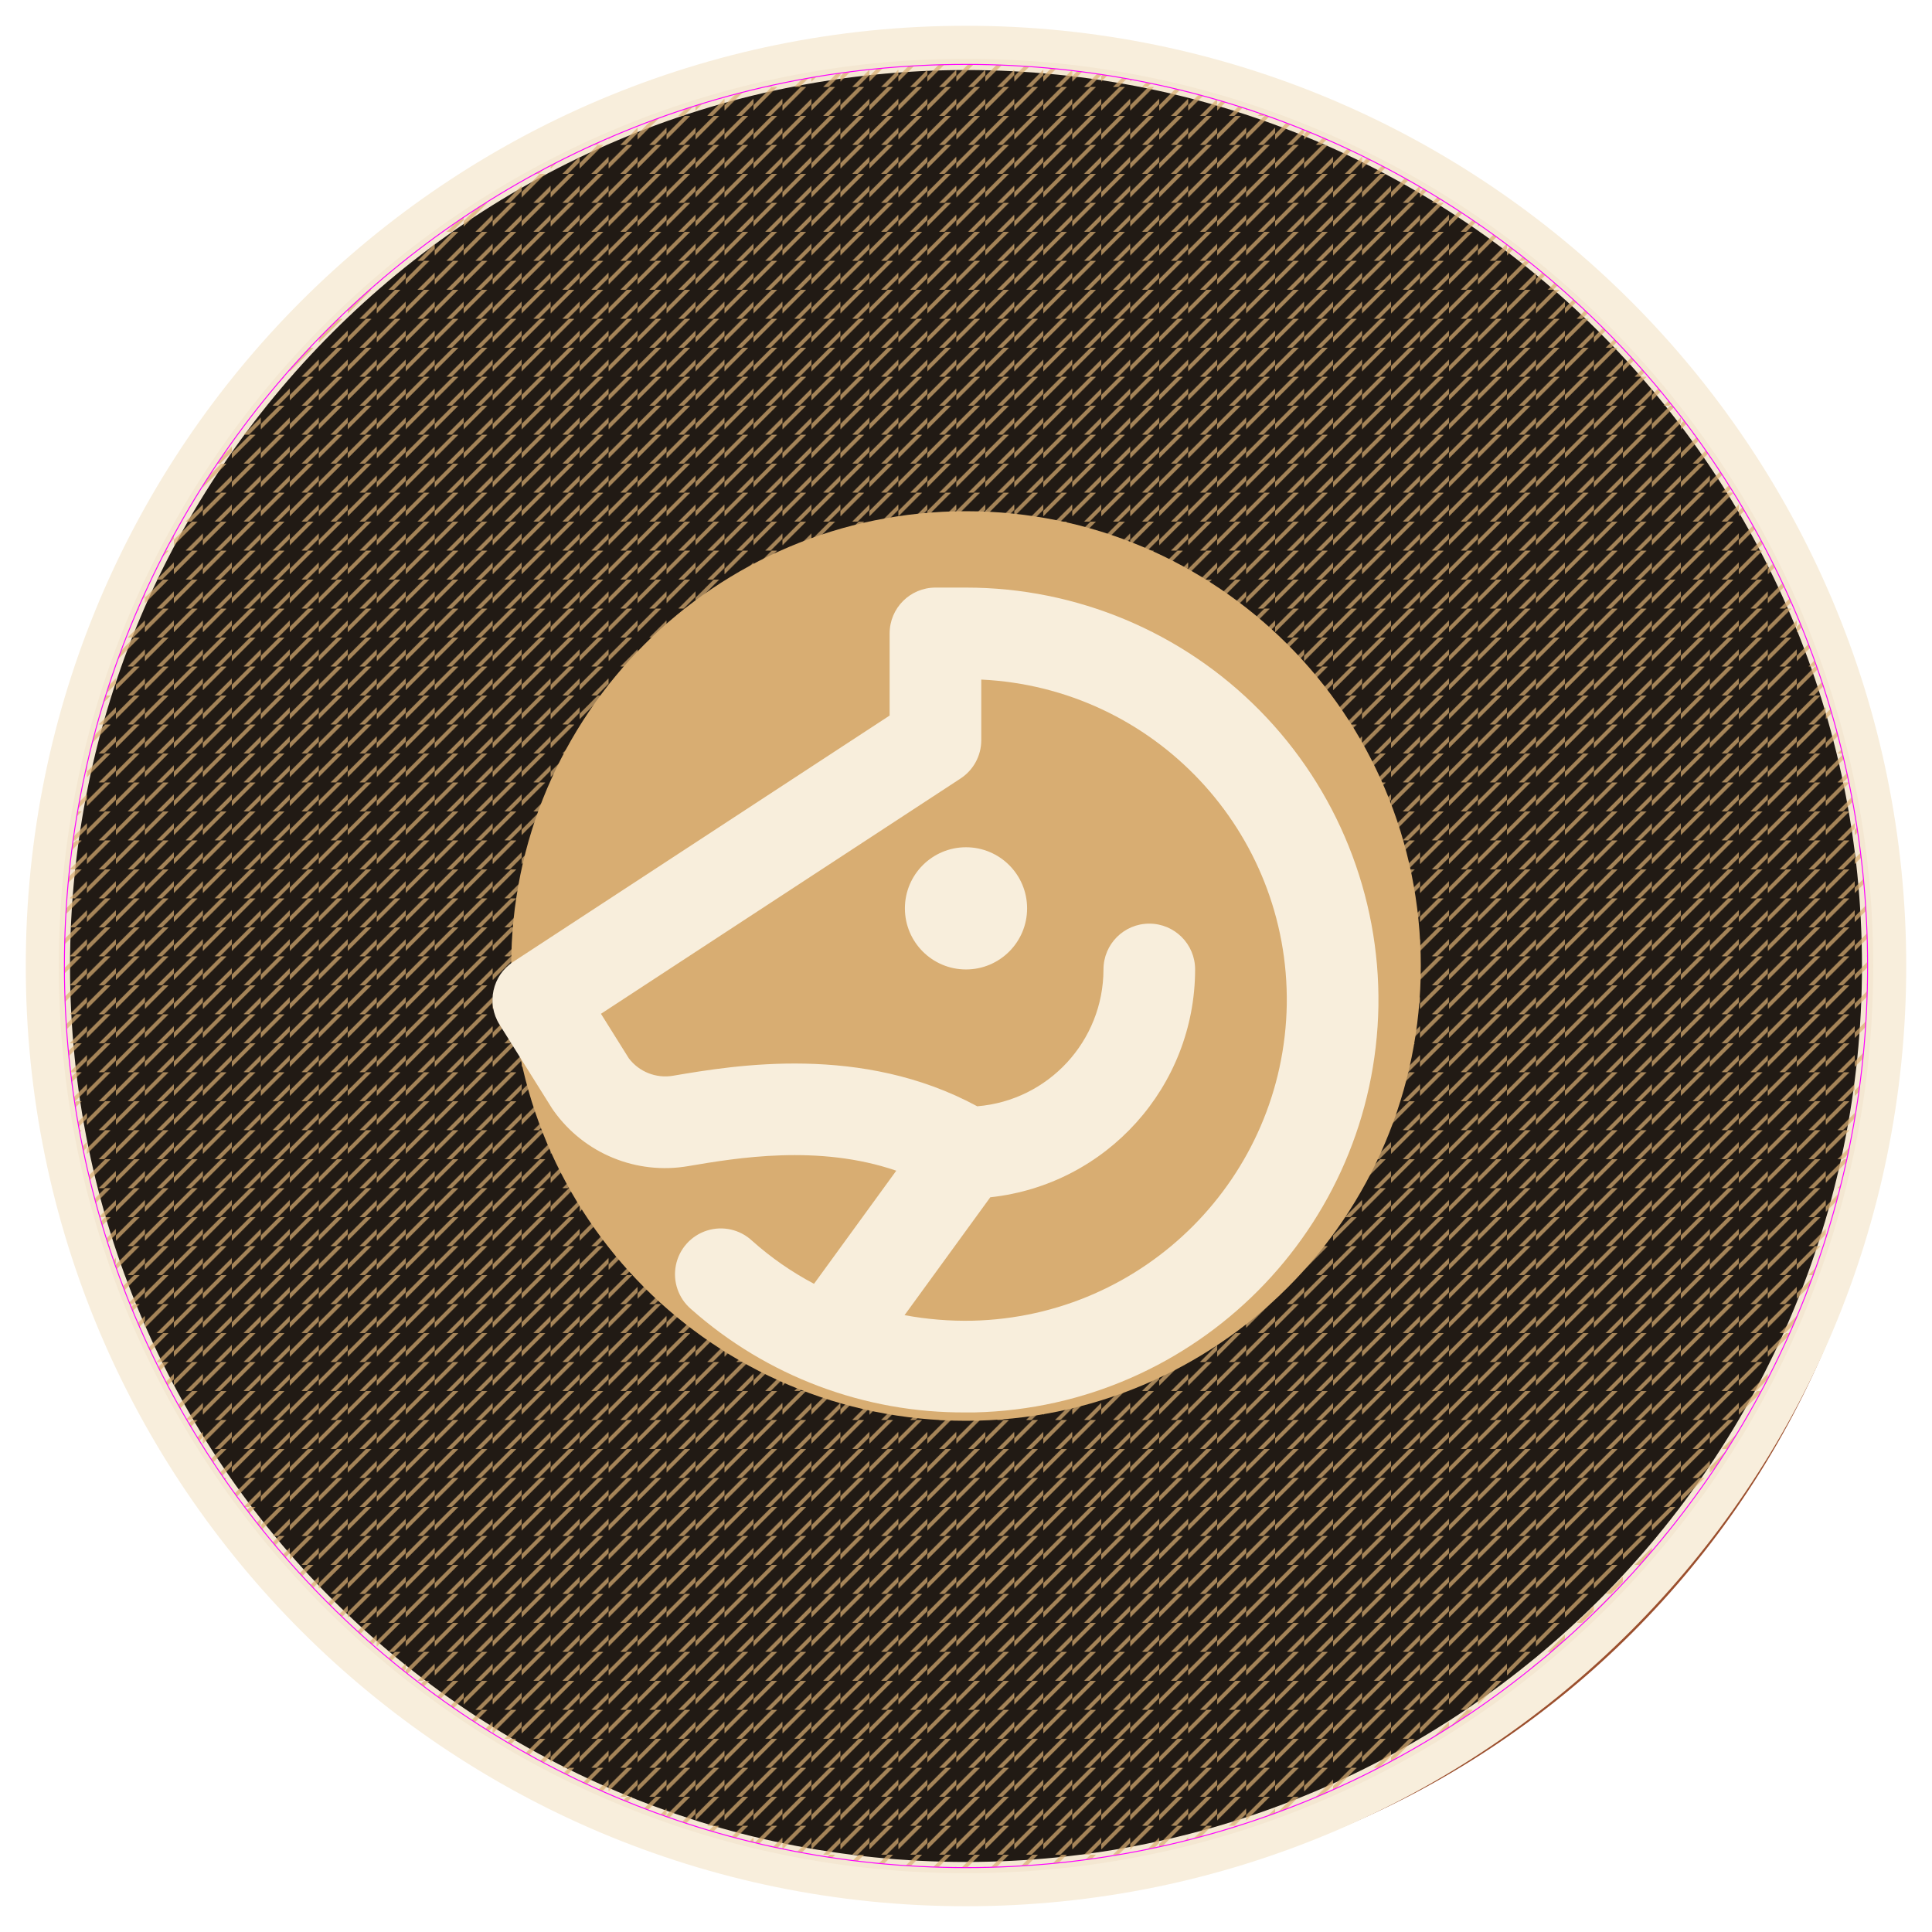
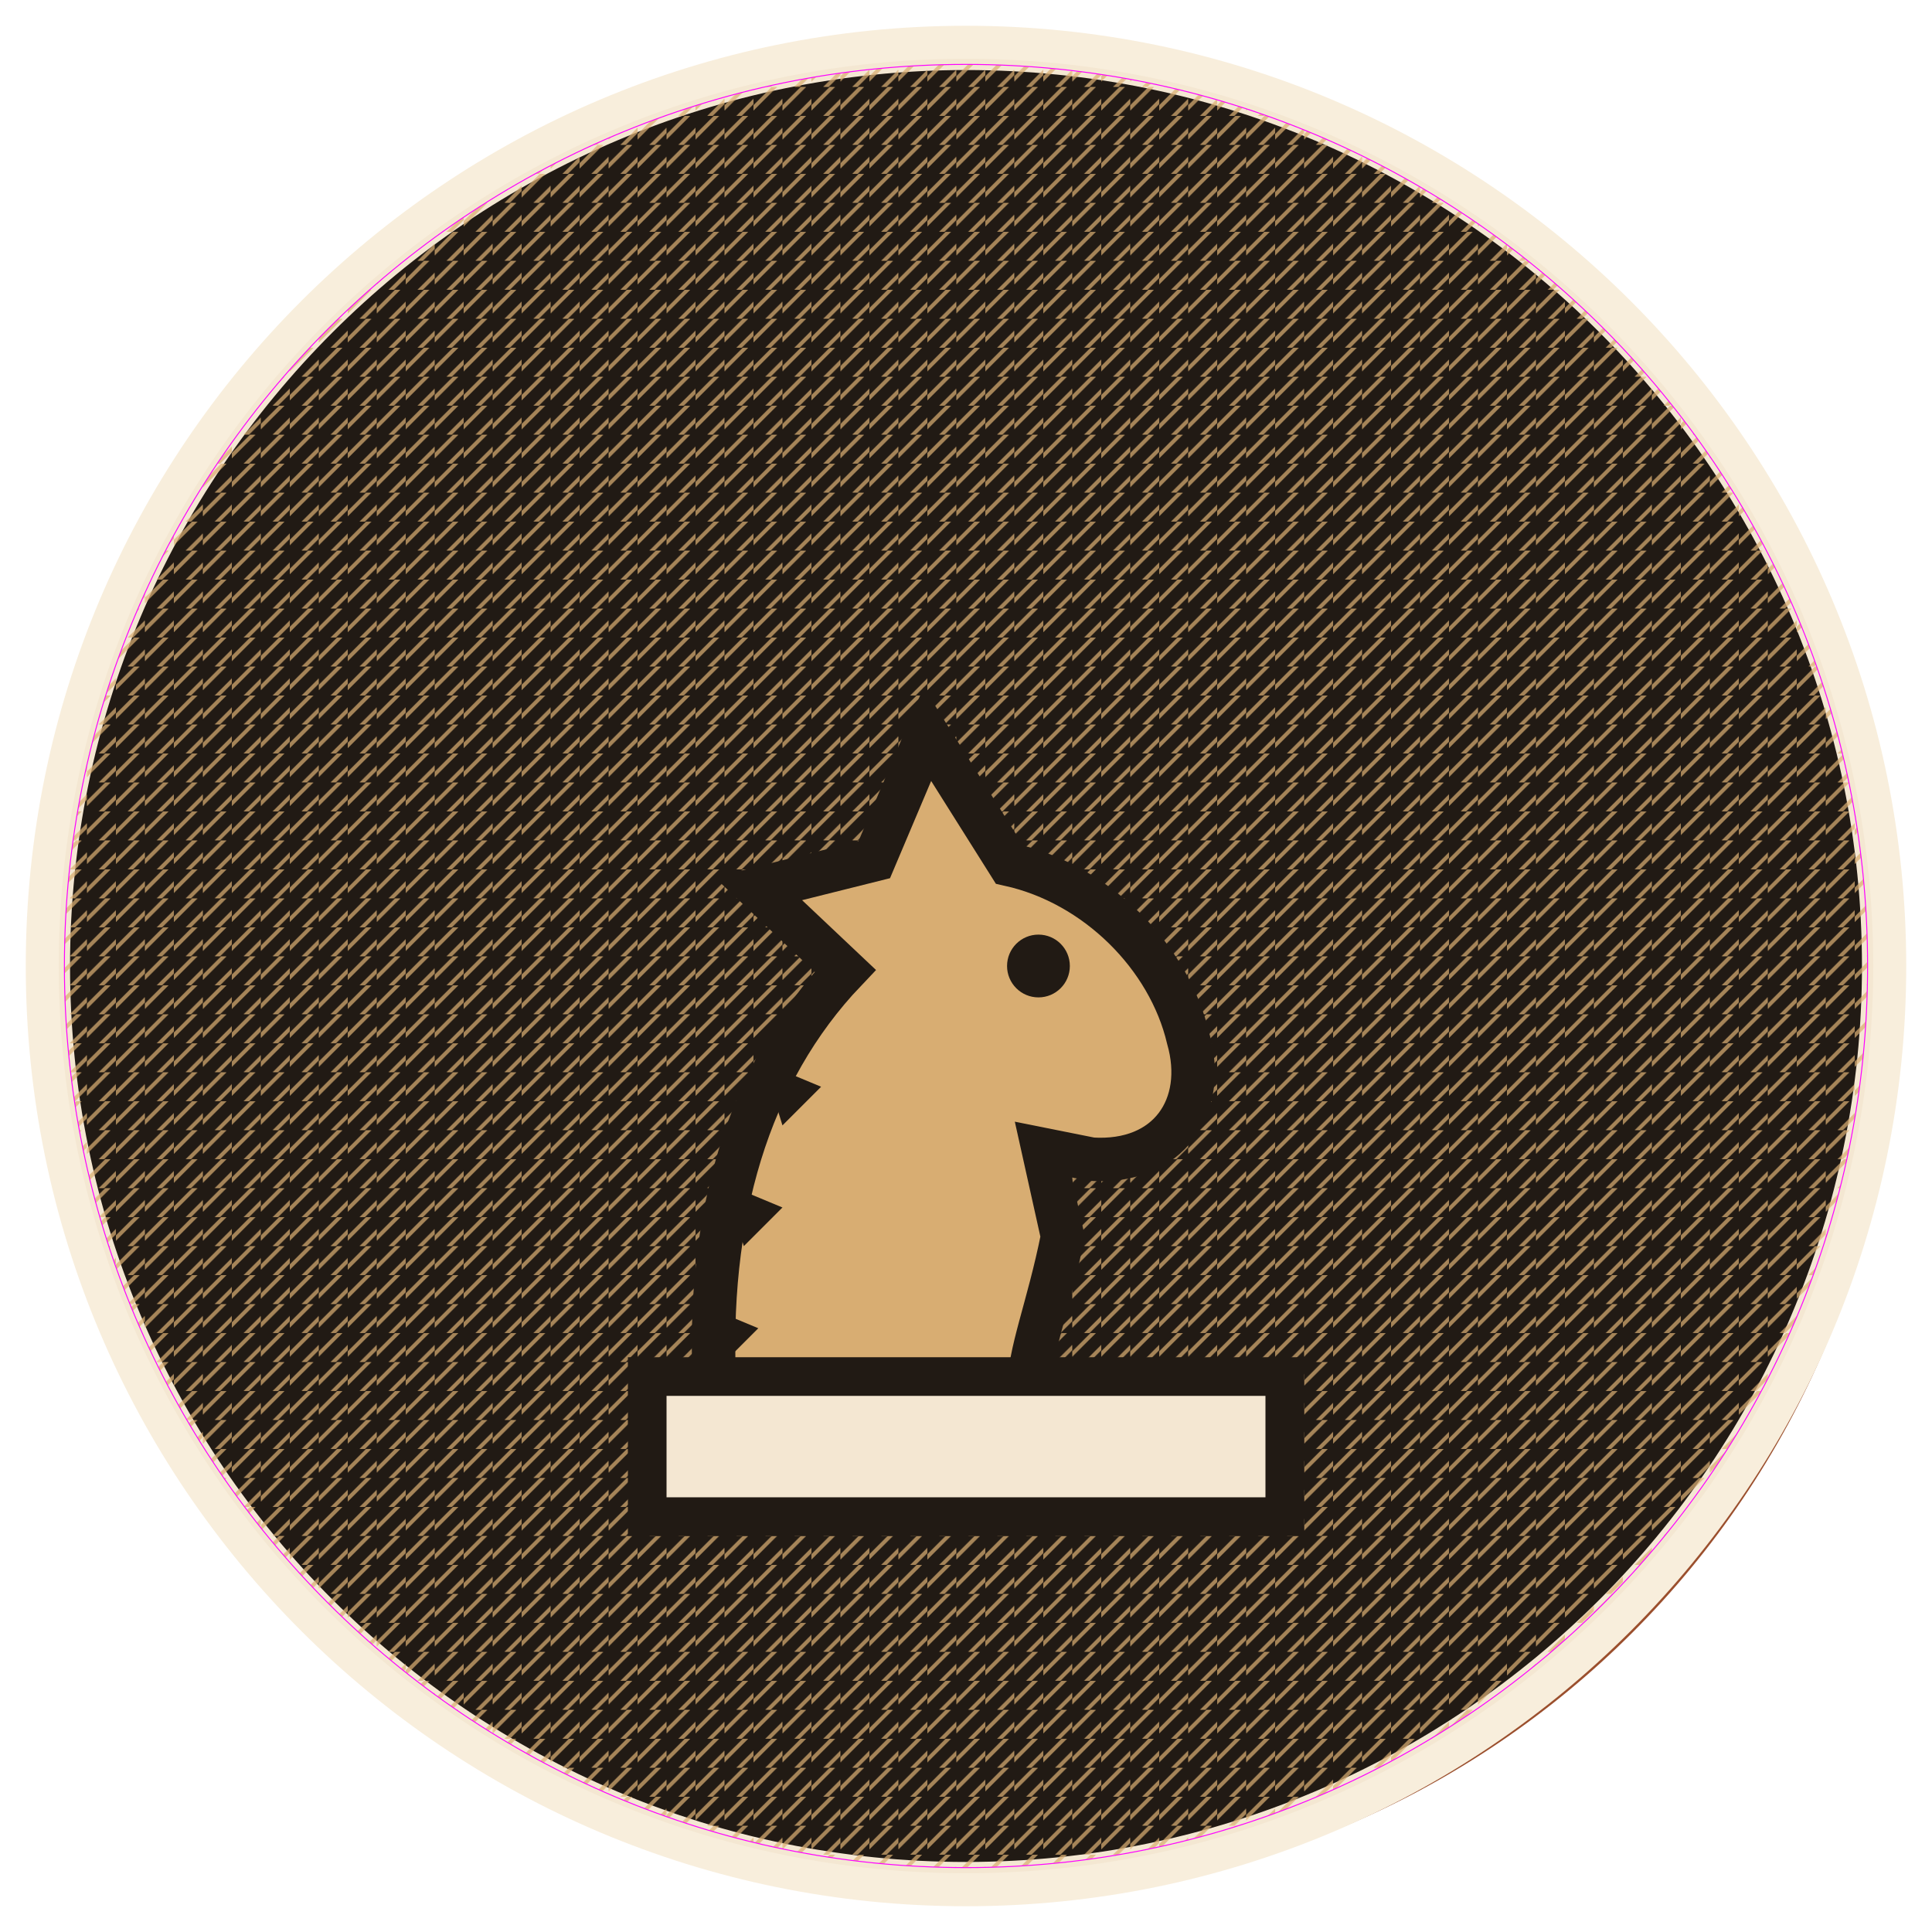
<svg xmlns="http://www.w3.org/2000/svg" width="90mm" height="90mm" aria-labelledby="title desc" role="img" viewBox="0 0 1200 1200">
  <defs>
    <clipPath id="clip">
      <use href="#badge" />
    </clipPath>
    <pattern id="texture" width="18" height="18" patternUnits="userSpaceOnUse">
      <path fill="none" stroke="#d8ad72" stroke-width="2.4" d="M-5 18 18-5M4 23 23 4" />
    </pattern>
-     <symbol id="logo-horse" viewBox="0 0 256 256">
-       <path d="M144 104a16 16 0 1 1-16-16 16 16 0 0 1 16 16m92 25.53A108.3 108.3 0 0 1 130.18 236h-2.25A107.3 107.3 0 0 1 56 208.94a12 12 0 1 1 16-17.88 81.4 81.4 0 0 0 16.2 11.26l21.54-29.62c-20.4-7-41.91-3.33-54.43-1.21a35.79 35.79 0 0 1-35.25-14.43c-.16-.21-.31-.43-.45-.65l-13.78-22A12 12 0 0 1 9.43 118L108 53.51V32a12 12 0 0 1 12-12h8a108 108 0 0 1 108 109.53m-24-.33a84 84 0 0 0-80-85.11V60a12 12 0 0 1-5.43 10l-94.16 61.61 7.31 11.68a12 12 0 0 0 11.58 4.54c16.23-2.75 49.4-8.36 79.64 8A36 36 0 0 0 164 120a12 12 0 0 1 24 0 60.09 60.09 0 0 1-53.64 59.66l-22.45 30.87a87.6 87.6 0 0 0 17.8 1.45A84.29 84.29 0 0 0 212 129.2" />
-     </symbol>
    <circle id="badge" cx="600" cy="600" r="560" />
  </defs>
  <g id="Fondo">
    <use fill="#9b4f2d" href="#badge" transform="translate(18 18)" />
    <use fill="#f8eedc" stroke="#f8eedc" stroke-width="48" href="#badge" />
    <use fill="#211a14" stroke="#f4e7d2" stroke-width="7" href="#badge" />
  </g>
  <g id="Texture">
    <g clip-path="url(#clip)" opacity=".72">
      <rect width="1200" height="1200" fill="url(#texture)" />
    </g>
  </g>
-   <g id="Logo" transform="translate(204 204)scale(1.32)">
-     <circle cx="300" cy="300" r="214" fill="#d8ad72" />
-     <use width="460" height="460" x="70" y="86" fill="#f8eedc" href="#logo-horse" />
+   <g id="Logo" transform="matrix(1.5 0 0 1.5 150 150)">
+     <path fill="#d8ad72" stroke="#211a14" stroke-linejoin="miter" stroke-width="18" d="M196 476c-4-72 14-132 54-174l-36-34 48-12 22-52 34 54c36 8 66 38 74 72 8 28-8 52-40 50l-20-4 8 36c-6 30-14 48-14 64Z" />
+     <path fill="#211a14" d="m240 350-24-10 8 26Zm-16 50-24-10 8 26Zm-10 50-24-10 8 26Z" />
+     <circle cx="330" cy="300" r="13" fill="#211a14" />
+     <path fill="none" stroke="#211a14" stroke-width="9" d="M330 376h30" />
+     <rect width="264" height="58" x="168" y="470" fill="#f4e7d2" stroke="#211a14" stroke-width="16" />
  </g>
  <g id="CutContour" fill="none" stroke="#F0F" stroke-width=".588" data-spot-color="CutContour" data-tratto=".25pt">
    <use href="#badge" />
  </g>
</svg>
